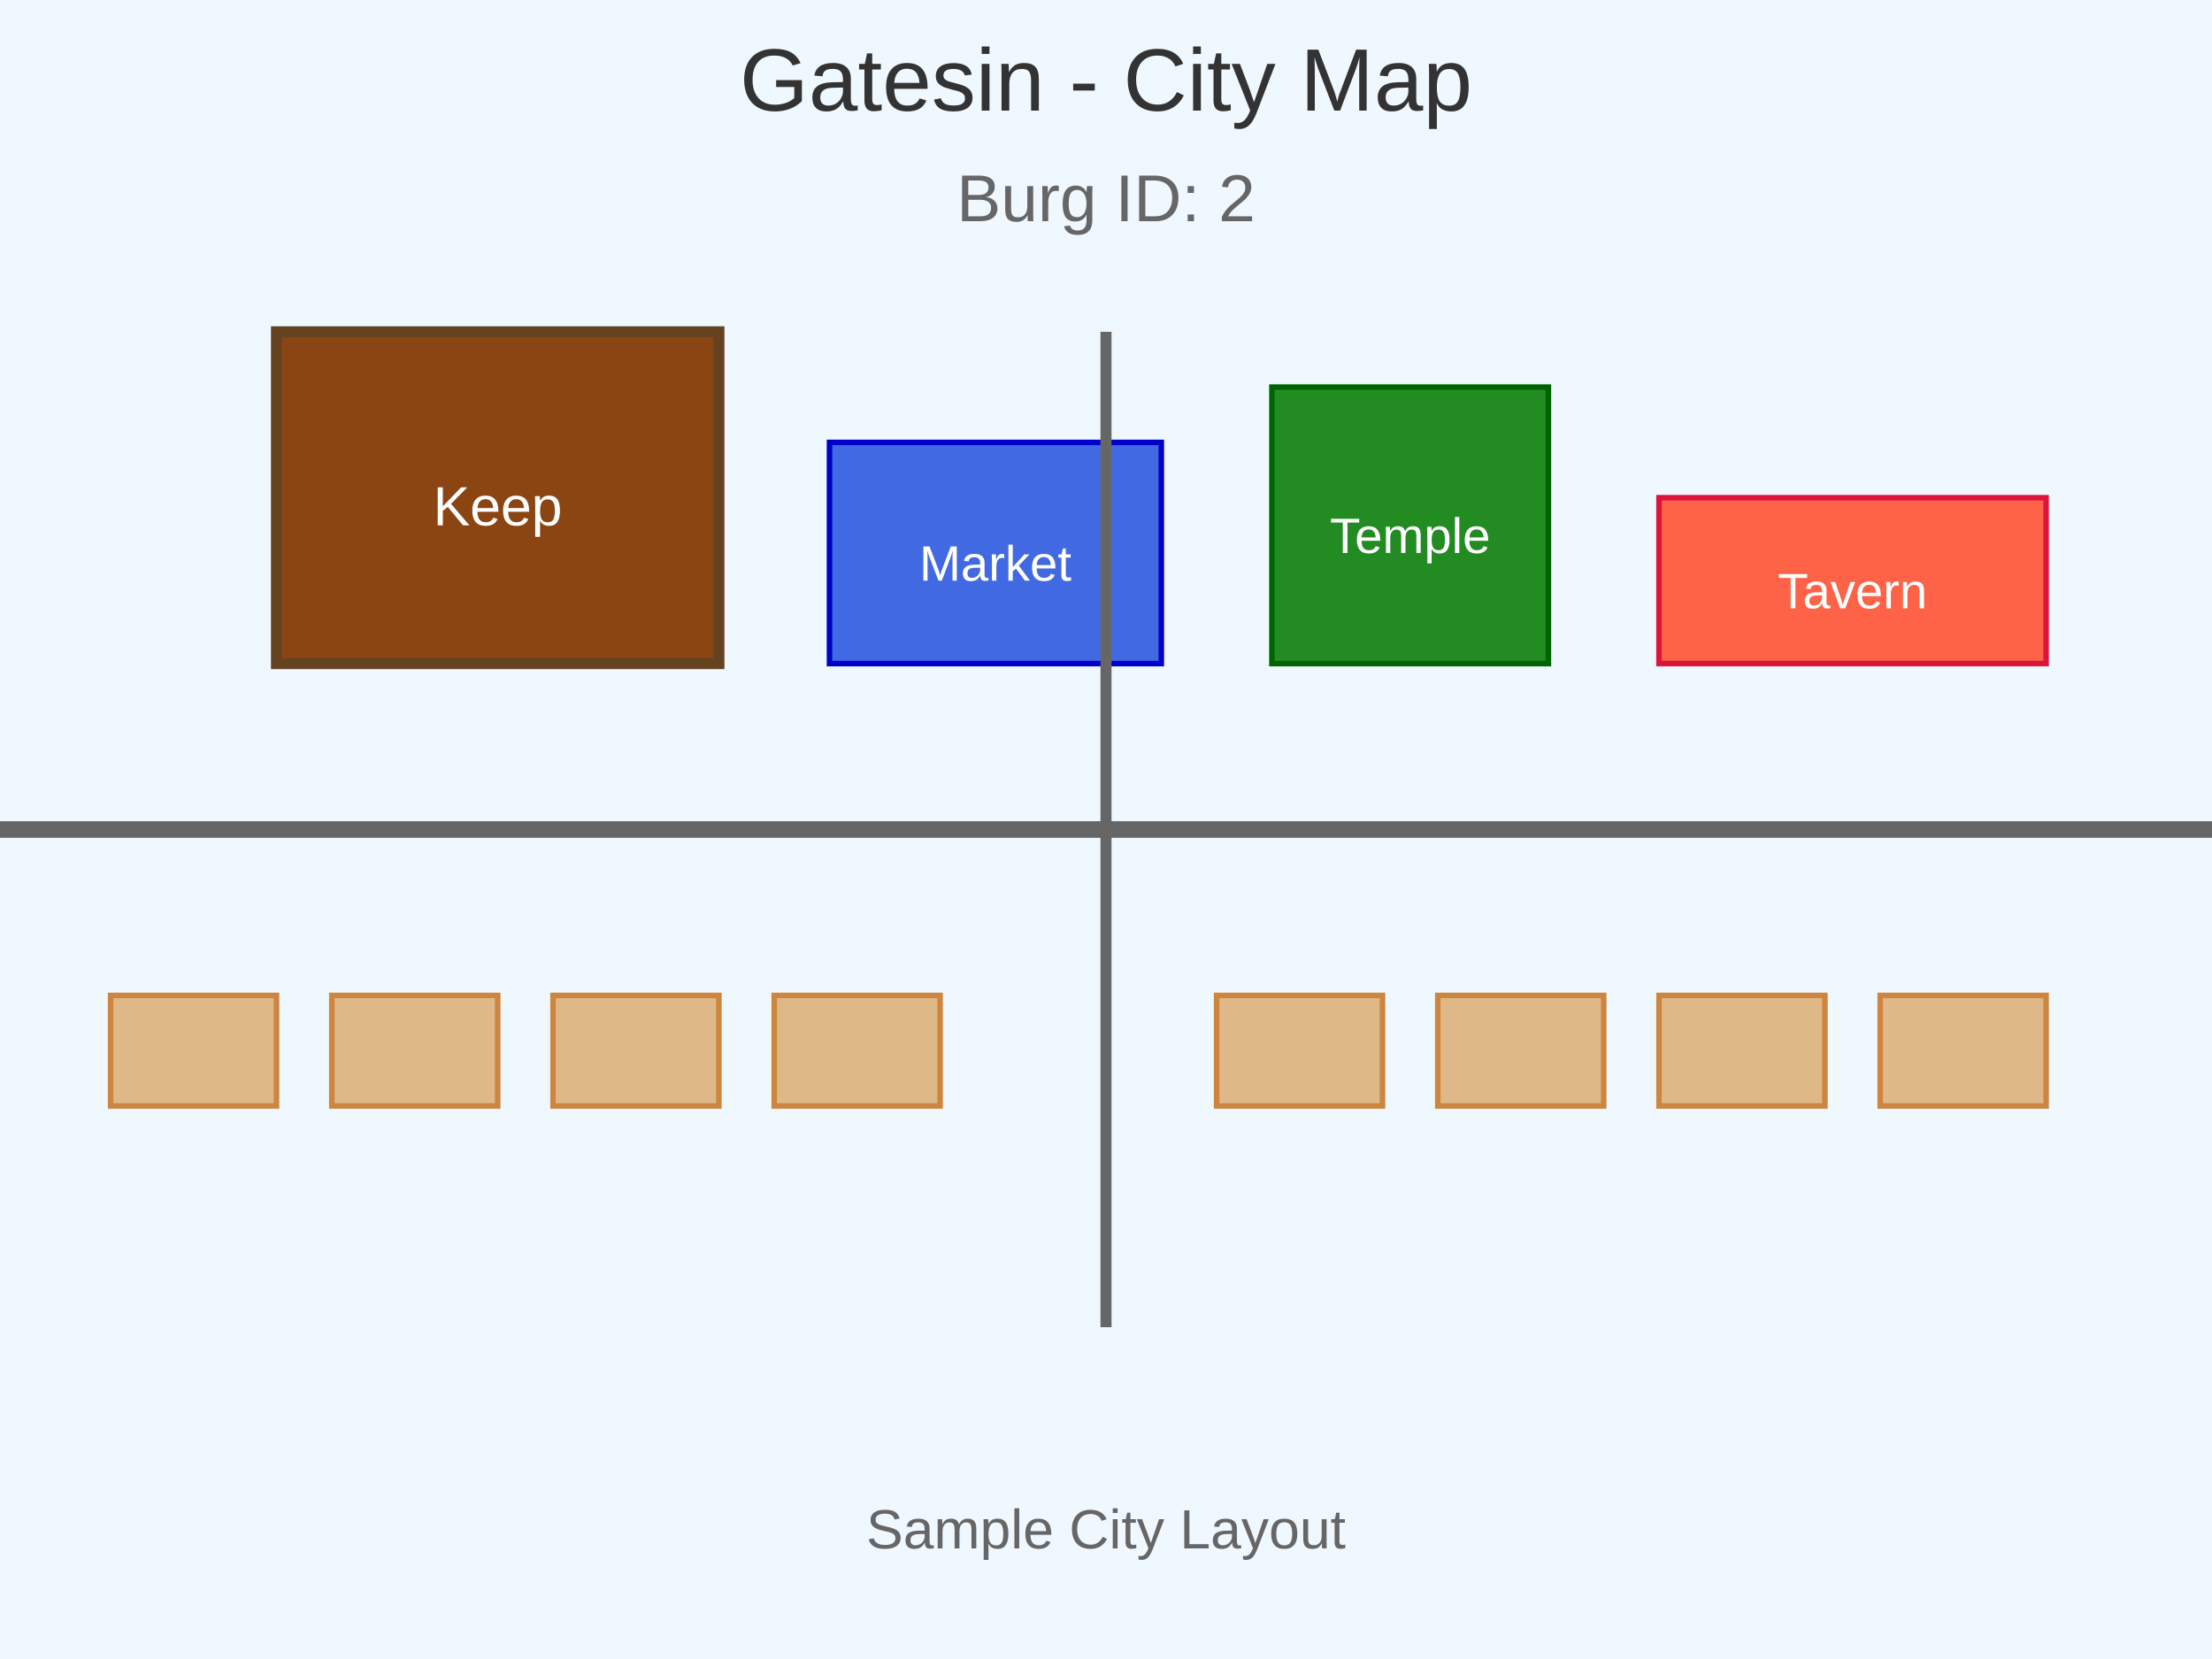
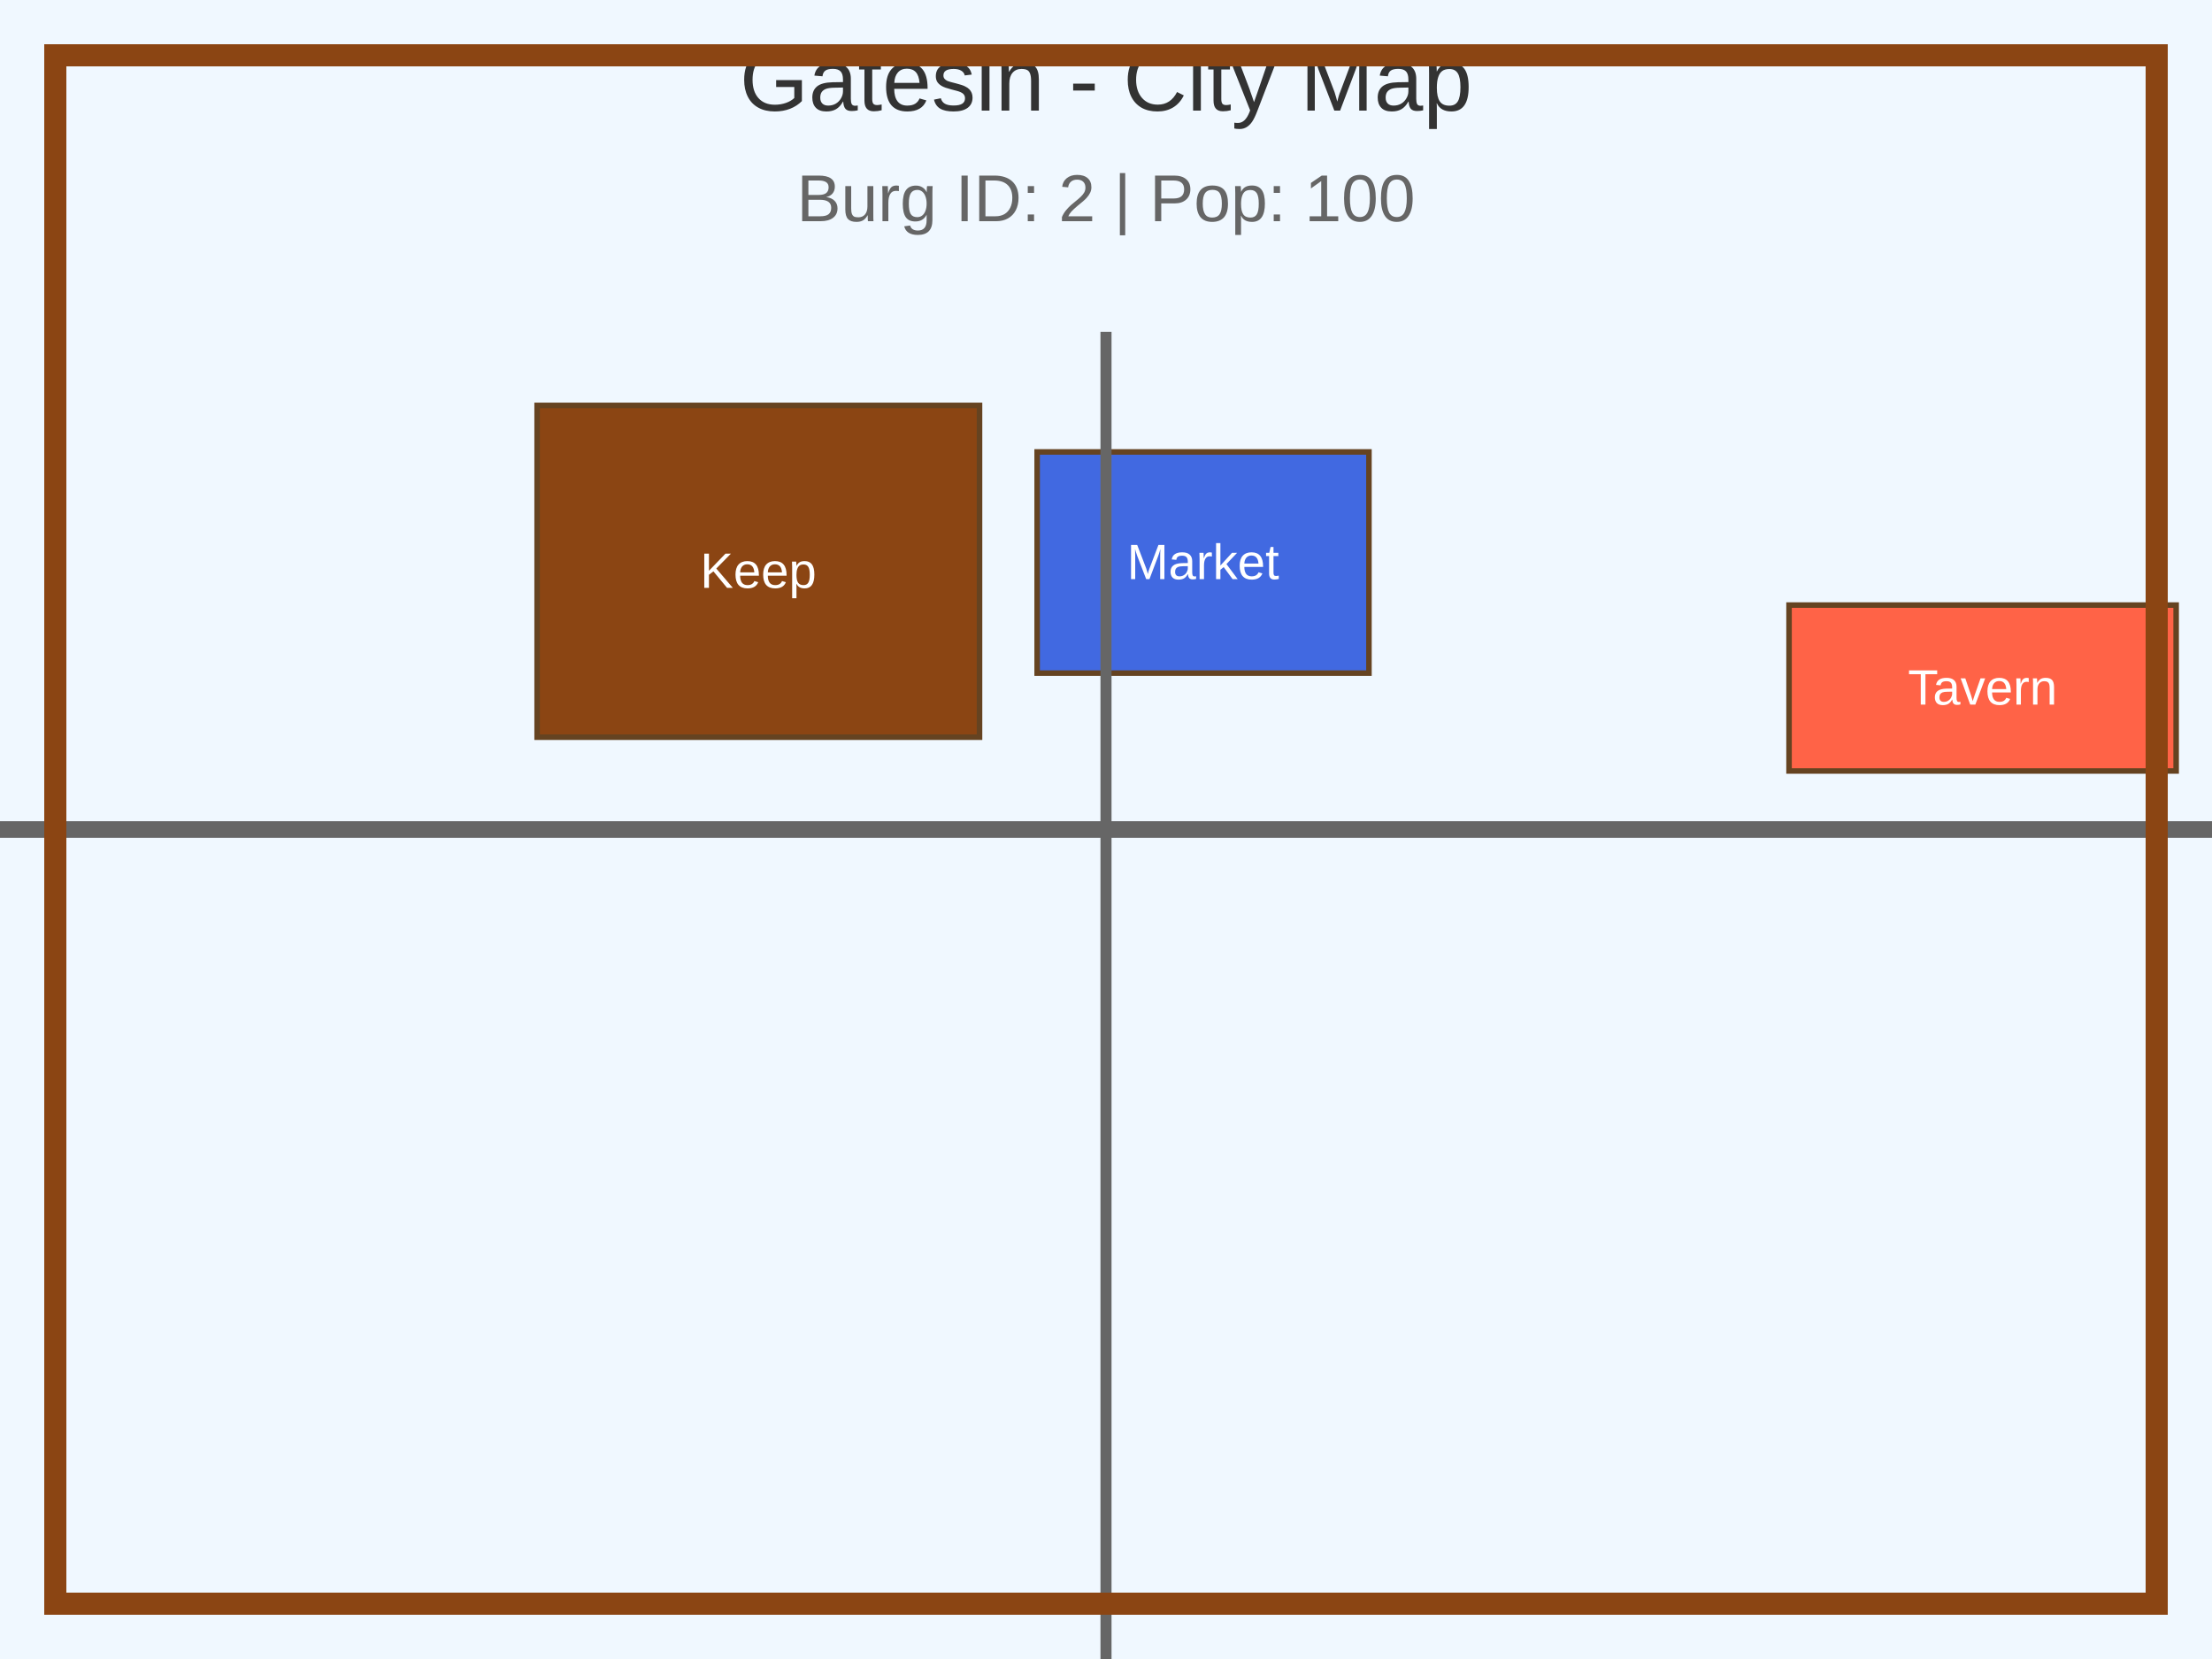
<svg xmlns="http://www.w3.org/2000/svg" width="400" height="300">
  <rect width="400" height="300" fill="#f0f8ff" />
  <text x="200" y="20" text-anchor="middle" font-family="Arial" font-size="16" fill="#333">Gatesin - City Map</text>
-   <text x="200" y="40" text-anchor="middle" font-family="Arial" font-size="12" fill="#666">Burg ID: 2</text>
-   <rect x="50" y="60" width="80" height="60" fill="#8b4513" stroke="#654321" stroke-width="2" />
-   <text x="90" y="95" text-anchor="middle" font-family="Arial" font-size="10" fill="white">Keep</text>
-   <rect x="150" y="80" width="60" height="40" fill="#4169e1" stroke="#0000cd" stroke-width="1" />
-   <text x="180" y="105" text-anchor="middle" font-family="Arial" font-size="9" fill="white">Market</text>
-   <rect x="230" y="70" width="50" height="50" fill="#228b22" stroke="#006400" stroke-width="1" />
-   <text x="255" y="100" text-anchor="middle" font-family="Arial" font-size="9" fill="white">Temple</text>
-   <rect x="300" y="90" width="70" height="30" fill="#ff6347" stroke="#dc143c" stroke-width="1" />
-   <text x="335" y="110" text-anchor="middle" font-family="Arial" font-size="9" fill="white">Tavern</text>
+   <text x="200" y="40" text-anchor="middle" font-family="Arial" font-size="12" fill="#666">Burg ID: 2 | Pop: 100</text>
+   <rect x="97.13" y="73.308" width="80" height="60" fill="#8b4513" stroke="#654321" stroke-width="1" />
+   <text x="137.13" y="106.308" text-anchor="middle" font-family="Arial" font-size="9" fill="white">Keep</text>
+   <rect x="187.549" y="81.723" width="60" height="40" fill="#4169e1" stroke="#654321" stroke-width="1" />
+   <text x="217.549" y="104.723" text-anchor="middle" font-family="Arial" font-size="9" fill="white">Market</text>
+   <rect x="323.516" y="109.417" width="70" height="30" fill="#ff6347" stroke="#654321" stroke-width="1" />
+   <text x="358.516" y="127.417" text-anchor="middle" font-family="Arial" font-size="9" fill="white">Tavern</text>
  <line x1="0" y1="150" x2="400" y2="150" stroke="#666" stroke-width="3" />
-   <line x1="200" y1="60" x2="200" y2="240" stroke="#666" stroke-width="2" />
-   <rect x="20" y="180" width="30" height="20" fill="#deb887" stroke="#cd853f" stroke-width="1" />
-   <rect x="60" y="180" width="30" height="20" fill="#deb887" stroke="#cd853f" stroke-width="1" />
-   <rect x="100" y="180" width="30" height="20" fill="#deb887" stroke="#cd853f" stroke-width="1" />
-   <rect x="140" y="180" width="30" height="20" fill="#deb887" stroke="#cd853f" stroke-width="1" />
-   <rect x="220" y="180" width="30" height="20" fill="#deb887" stroke="#cd853f" stroke-width="1" />
-   <rect x="260" y="180" width="30" height="20" fill="#deb887" stroke="#cd853f" stroke-width="1" />
-   <rect x="300" y="180" width="30" height="20" fill="#deb887" stroke="#cd853f" stroke-width="1" />
-   <rect x="340" y="180" width="30" height="20" fill="#deb887" stroke="#cd853f" stroke-width="1" />
-   <text x="200" y="280" text-anchor="middle" font-family="Arial" font-size="10" fill="#666">Sample City Layout</text>
+   <line x1="200" y1="60" x2="200" y2="300" stroke="#666" stroke-width="2" />
+   <rect x="10" y="10" width="380" height="280" fill="none" stroke="#8b4513" stroke-width="4" />
</svg>
